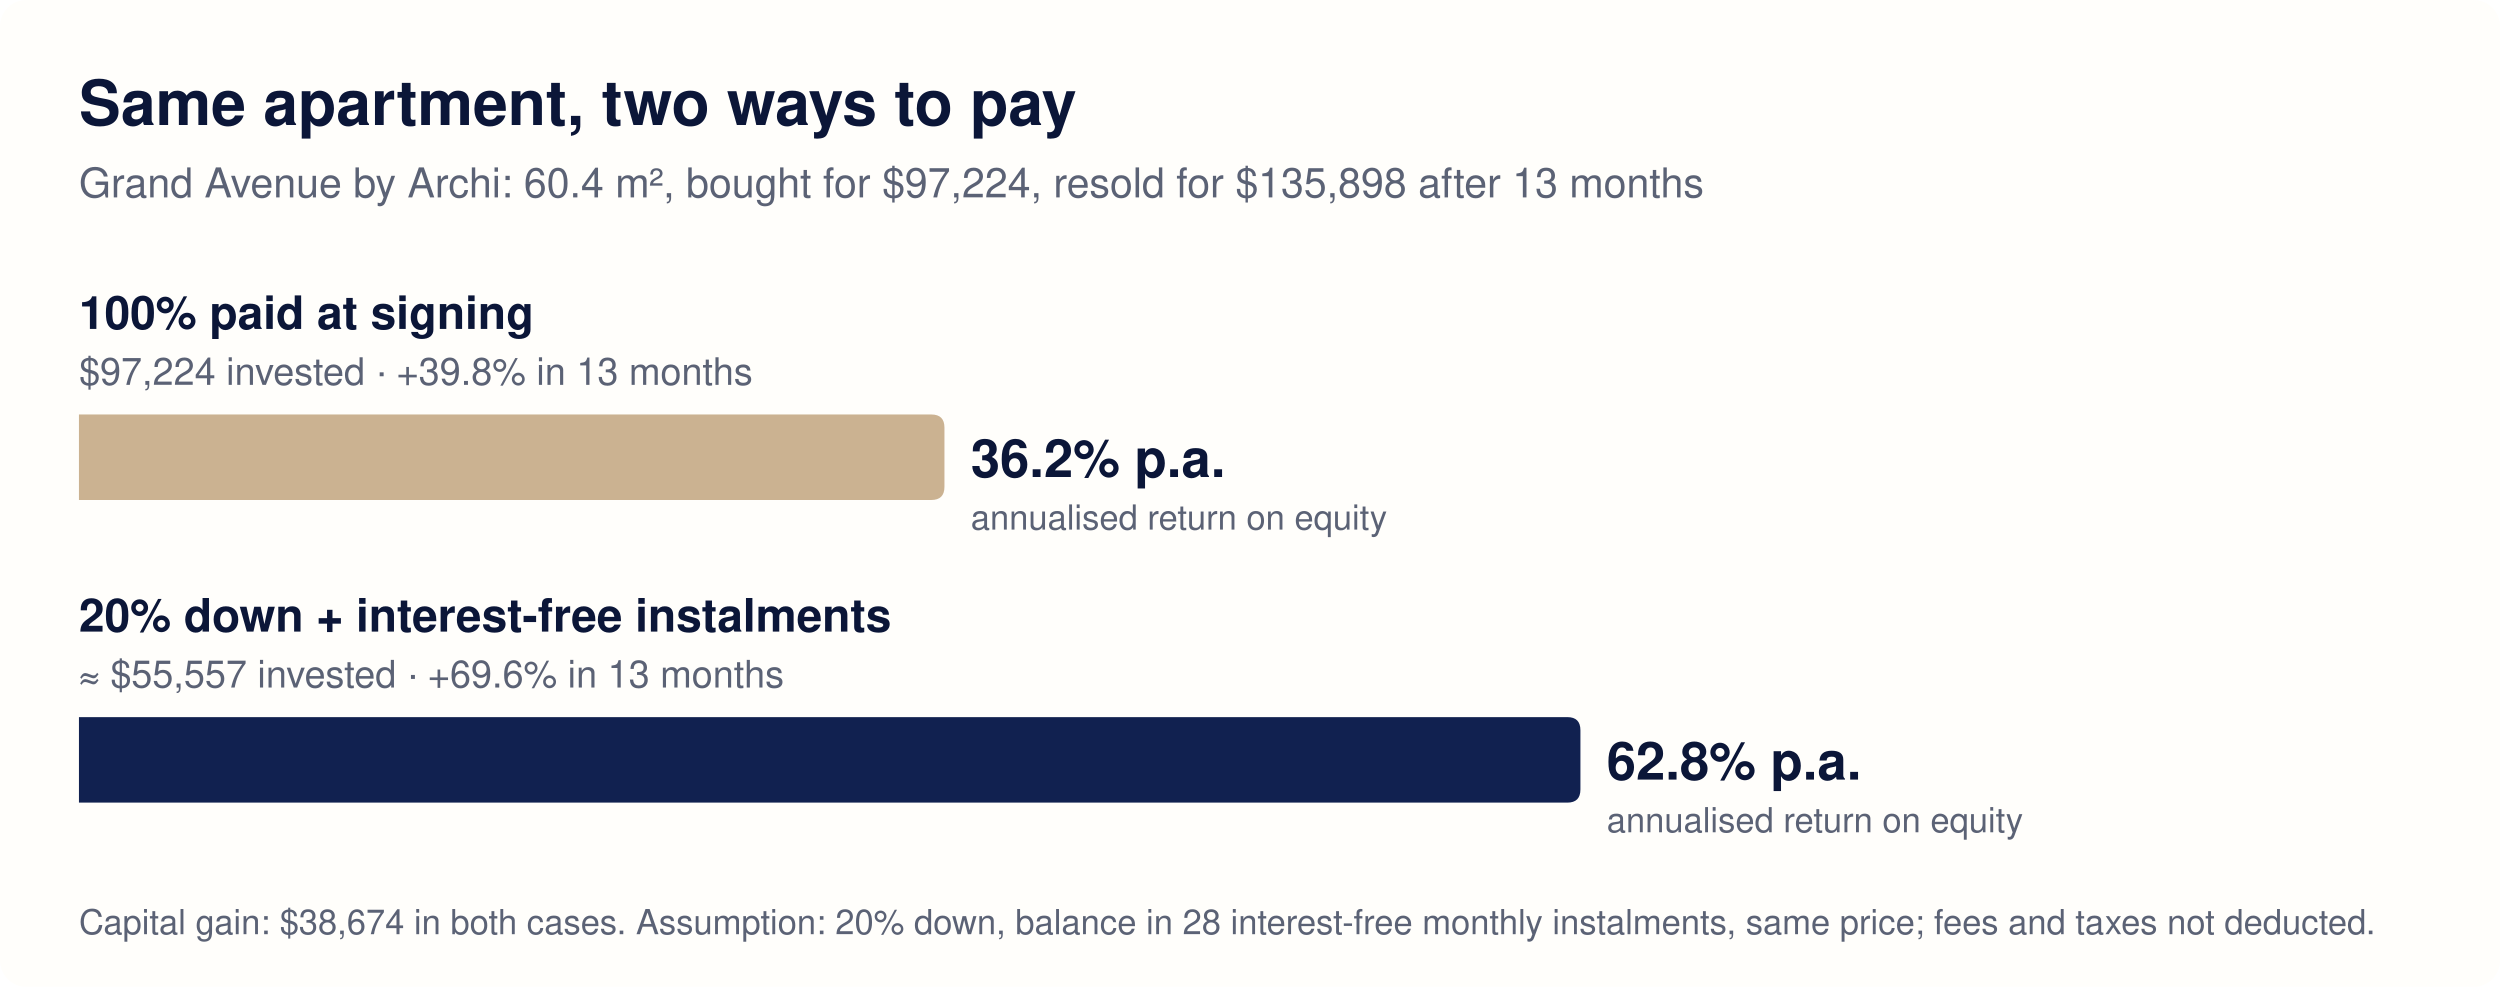
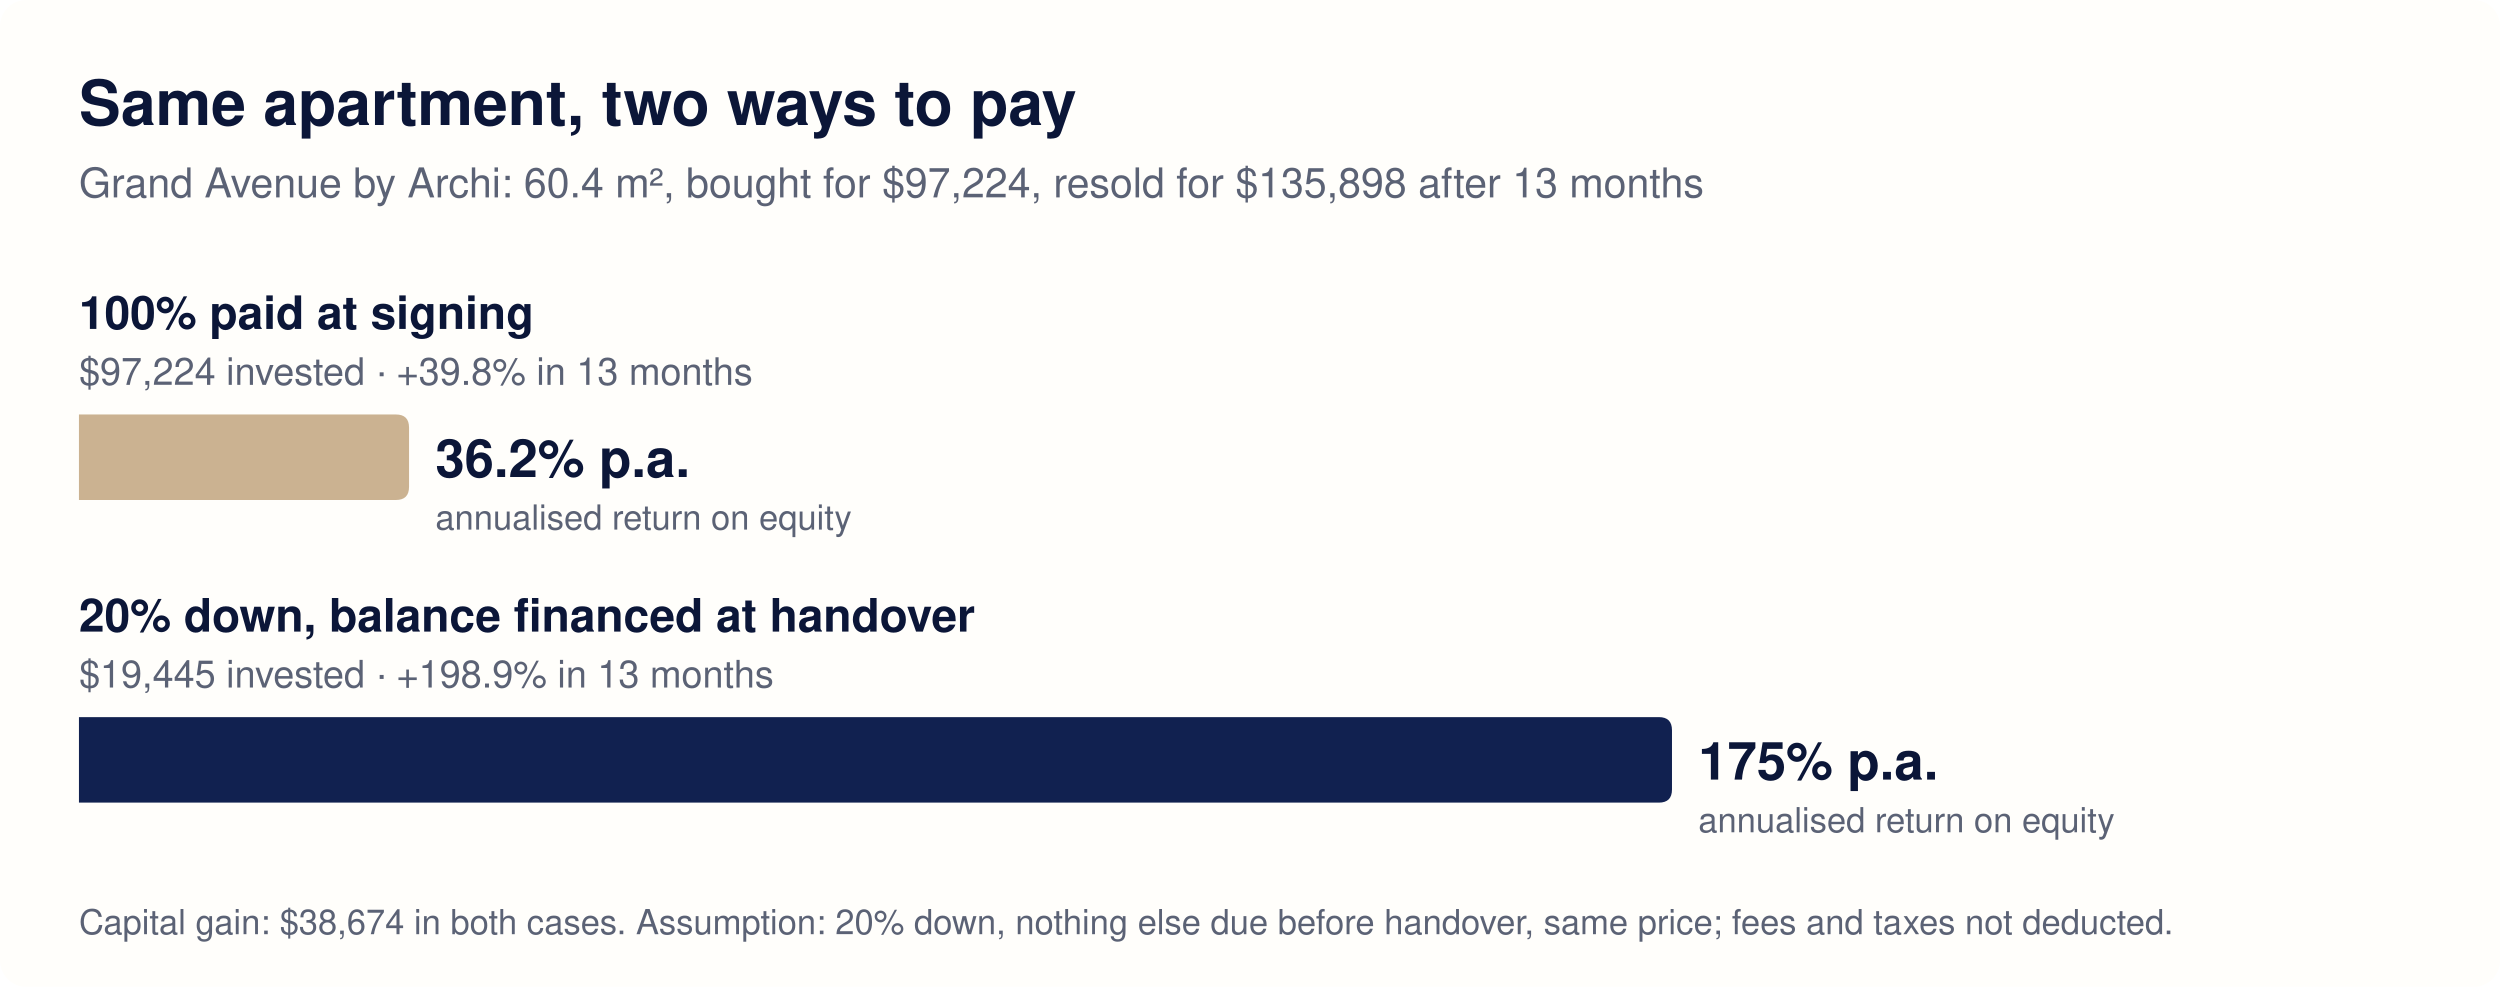
<svg xmlns="http://www.w3.org/2000/svg" viewBox="0 0 760 300" width="760" height="300" role="img" aria-label="Same apartment, two ways to pay" font-family="Helvetica, Arial, sans-serif">
  <rect width="760" height="300" fill="#fffefb" rx="8" />
  <text x="24" y="38" font-size="19" fill="#0b1638" text-anchor="start" font-weight="bold">Same apartment, two ways to pay</text>
  <text x="24" y="60" font-size="12.5" fill="#5b6275" text-anchor="start" font-weight="normal">Grand Avenue by Archi: 60.4 m², bought for $97,224, resold for $135,898 after 13 months</text>
  <text x="24" y="100" font-size="14" fill="#0b1638" text-anchor="start" font-weight="bold">100% paid at signing</text>
  <text x="24" y="117" font-size="11.5" fill="#5b6275" text-anchor="start" font-weight="normal">$97,224 invested · +39.8% in 13 months</text>
-   <path d="M24,126 H283.112 Q287.112,126 287.112,130 V148 Q287.112,152 283.112,152 H24 Z" fill="#cbb291" />
-   <text x="295.112" y="145" font-size="16" fill="#0b1638" text-anchor="start" font-weight="bold">36.2% p.a.</text>
-   <text x="295.112" y="161" font-size="10.5" fill="#5b6275" text-anchor="start" font-weight="normal">annualised return on equity</text>
-   <text x="24" y="192" font-size="14" fill="#0b1638" text-anchor="start" font-weight="bold">20% down + interest-free instalments</text>
-   <text x="24" y="209" font-size="11.5" fill="#5b6275" text-anchor="start" font-weight="normal">≈ $55,557 invested · +69.6% in 13 months</text>
-   <path d="M24,218 H476.449 Q480.449,218 480.449,222 V240 Q480.449,244 476.449,244 H24 Z" fill="#112150" />
-   <text x="488.449" y="237" font-size="16" fill="#0b1638" text-anchor="start" font-weight="bold">62.8% p.a.</text>
-   <text x="488.449" y="253" font-size="10.5" fill="#5b6275" text-anchor="start" font-weight="normal">annualised return on equity</text>
-   <text x="24" y="284" font-size="10.5" fill="#5b6275" text-anchor="start" font-weight="normal">Capital gain: $38,674 in both cases. Assumption: 20% down, balance in 28 interest-free monthly instalments, same price; fees and taxes not deducted.</text>
+   <path d="M24,126 H120.35 Q124.35,126 124.35,130 V148 Q124.35,152 120.35,152 H24 Z" fill="#cbb291" />
+   <text x="132.35" y="145" font-size="16" fill="#0b1638" text-anchor="start" font-weight="bold">36.2% p.a.</text>
+   <text x="132.35" y="161" font-size="10.5" fill="#5b6275" text-anchor="start" font-weight="normal">annualised return on equity</text>
+   <text x="24" y="192" font-size="14" fill="#0b1638" text-anchor="start" font-weight="bold">20% down, balance financed at handover</text>
+   <text x="24" y="209" font-size="11.5" fill="#5b6275" text-anchor="start" font-weight="normal">$19,445 invested · +198.9% in 13 months</text>
+   <path d="M24,218 H504.285 Q508.285,218 508.285,222 V240 Q508.285,244 504.285,244 H24 Z" fill="#112150" />
+   <text x="516.285" y="237" font-size="16" fill="#0b1638" text-anchor="start" font-weight="bold">175% p.a.</text>
+   <text x="516.285" y="253" font-size="10.5" fill="#5b6275" text-anchor="start" font-weight="normal">annualised return on equity</text>
+   <text x="24" y="284" font-size="10.5" fill="#5b6275" text-anchor="start" font-weight="normal">Capital gain: $38,674 in both cases. Assumption: 20% down, nothing else due before handover, same price; fees and taxes not deducted.</text>
</svg>
